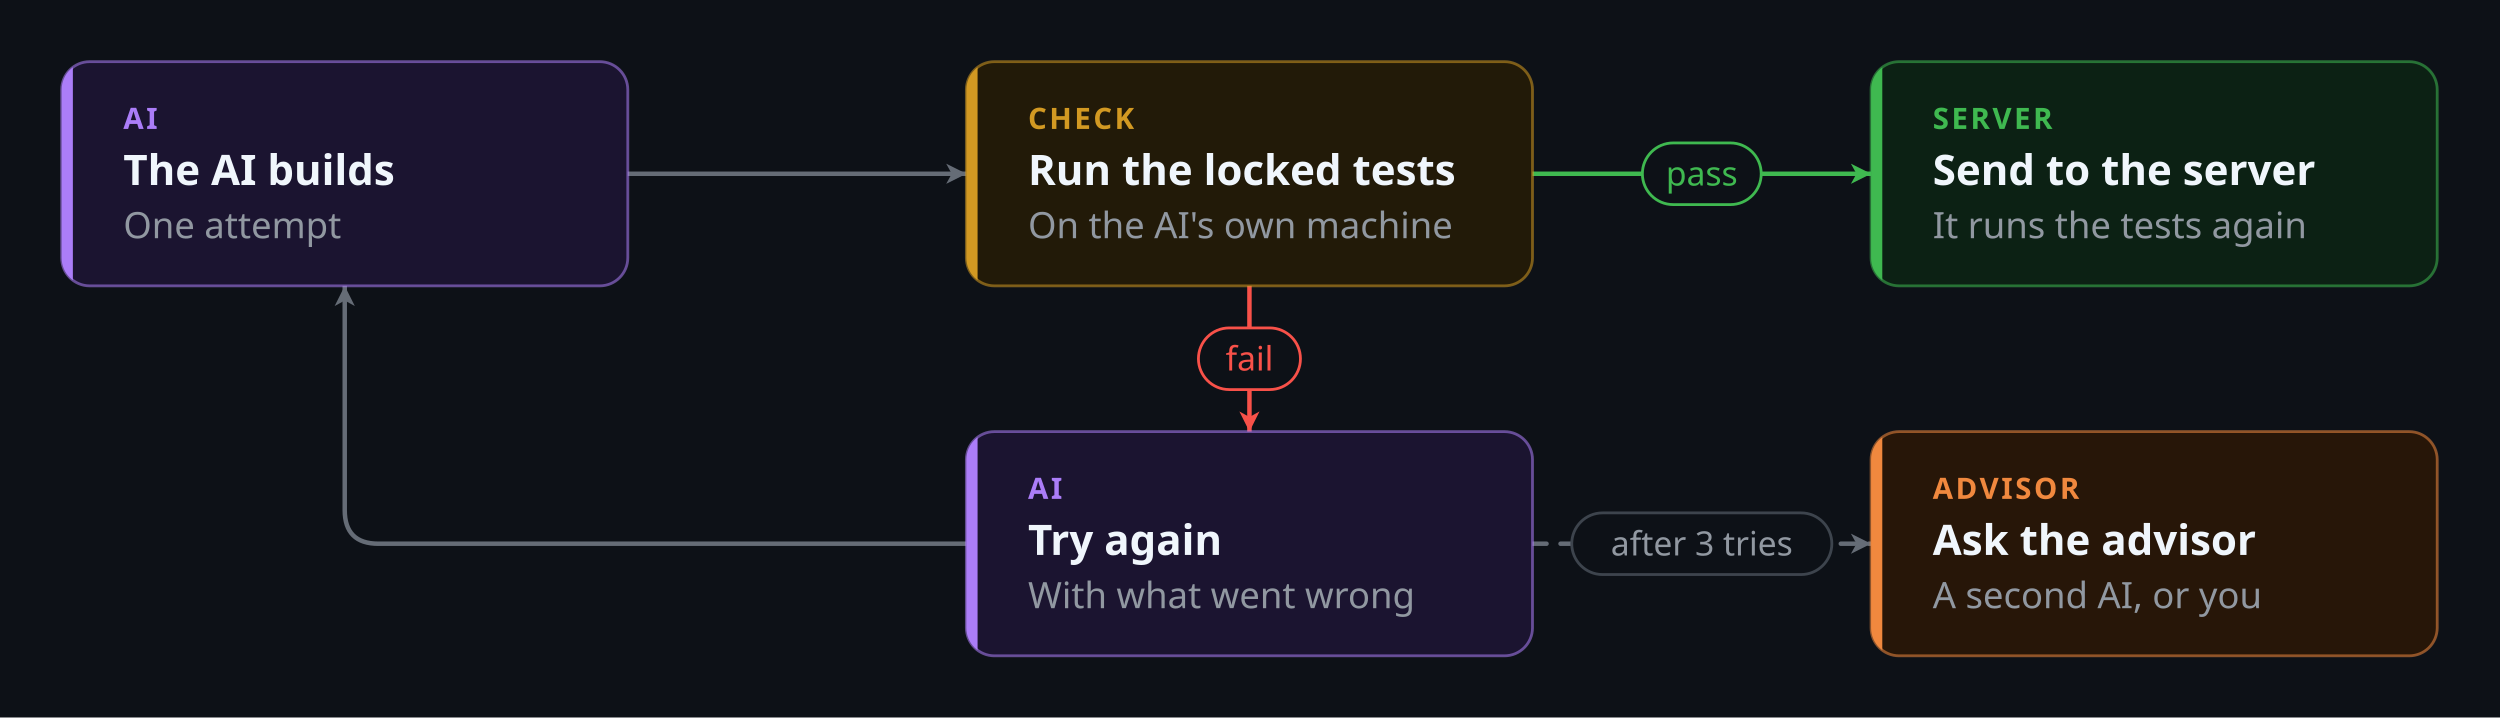
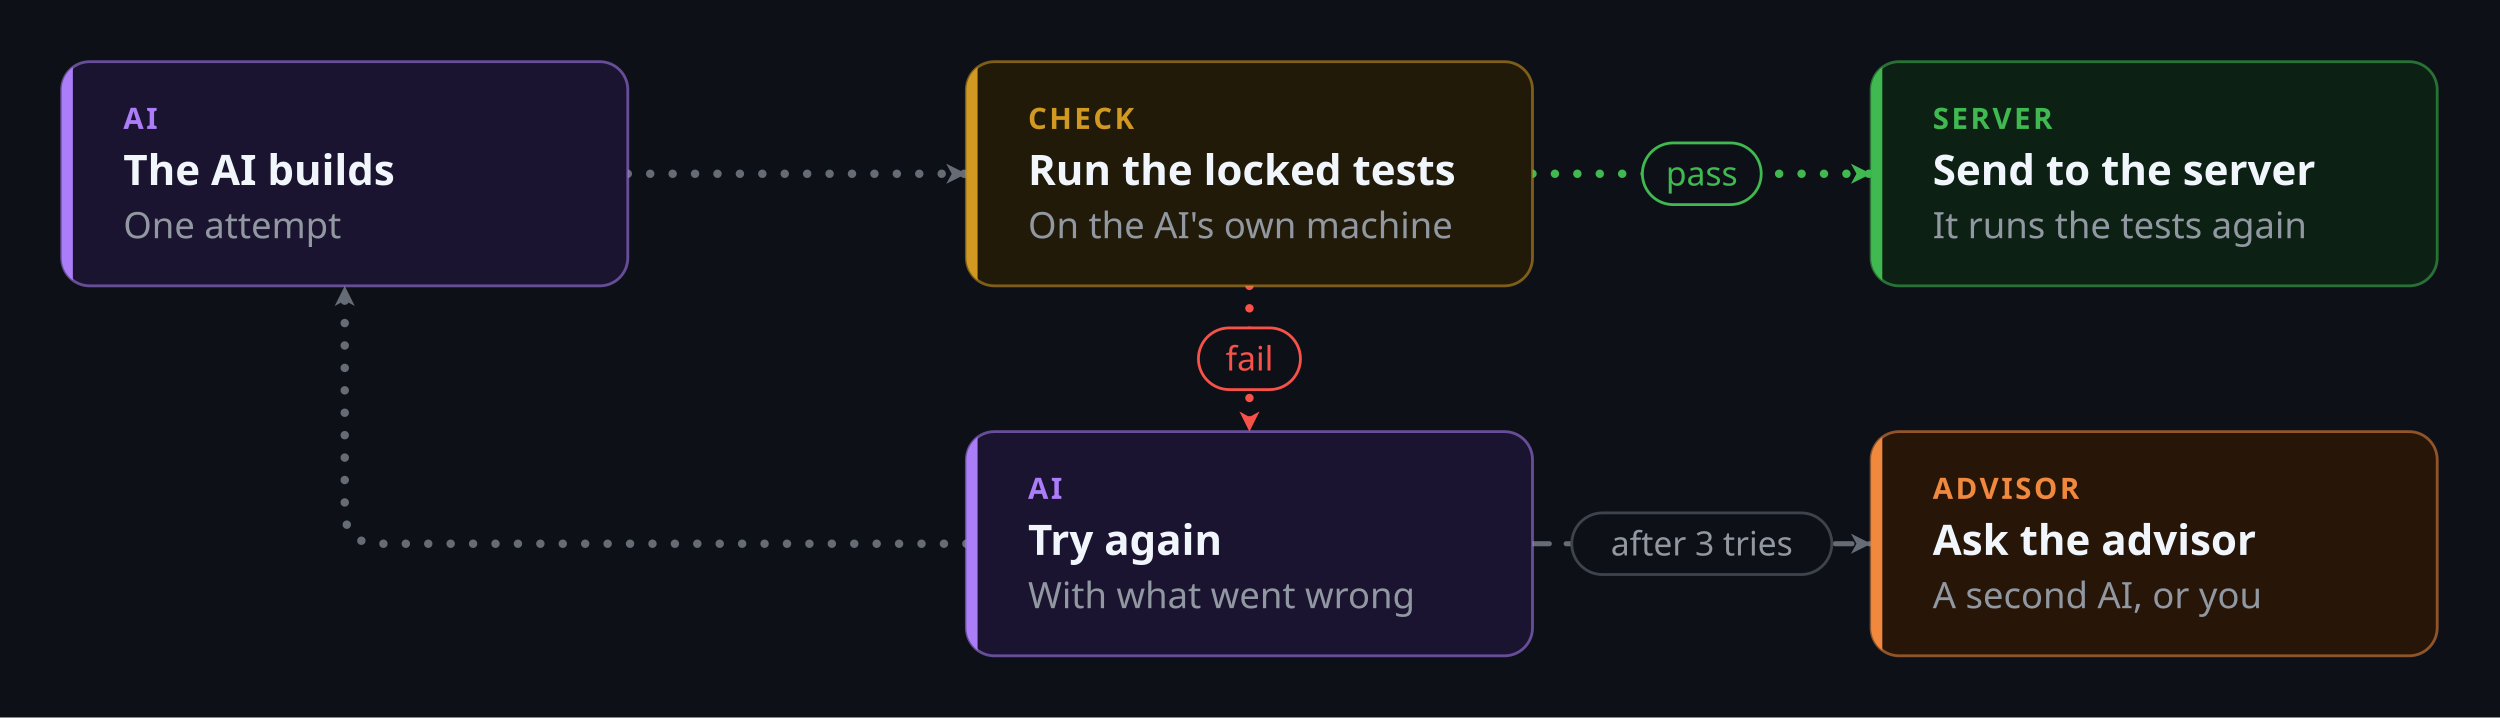
<svg xmlns="http://www.w3.org/2000/svg" viewBox="-22 -22 892 256" width="892" height="256" role="img" aria-labelledby="title desc" font-family="-apple-system, BlinkMacSystemFont, 'Segoe UI', 'Noto Sans', Helvetica, Arial, sans-serif">
  <defs>
    <marker id="arrow-plain" viewBox="0 0 10 10" refX="9" refY="5" markerWidth="9" markerHeight="9" markerUnits="userSpaceOnUse" orient="auto-start-reverse">
      <path d="M1,1 L9,5 L1,9 L3.2,5 z" fill="#656c76" />
    </marker>
    <marker id="arrow-fail" viewBox="0 0 10 10" refX="9" refY="5" markerWidth="9" markerHeight="9" markerUnits="userSpaceOnUse" orient="auto-start-reverse">
      <path d="M1,1 L9,5 L1,9 L3.2,5 z" fill="#f85149" />
    </marker>
    <marker id="arrow-pass" viewBox="0 0 10 10" refX="9" refY="5" markerWidth="9" markerHeight="9" markerUnits="userSpaceOnUse" orient="auto-start-reverse">
      <path d="M1,1 L9,5 L1,9 L3.2,5 z" fill="#3fb950" />
    </marker>
  </defs>
+   <style>.main{stroke-width:3;stroke-dasharray:0 8;animation:flow 0.8s linear infinite}.side{stroke-width:1.8;stroke-dasharray:6 6;animation:side 1.6s linear infinite}@keyframes flow{to{stroke-dashoffset:-8}}@keyframes side{to{stroke-dashoffset:-12}}@media (prefers-reduced-motion:reduce){.main,.side{animation:none}}</style>
  <rect x="-22" y="-22" width="892" height="256" fill="#0d1117" />
-   <path d="M202.0,40.0 L322.8,40.0" fill="none" stroke="#656c76" stroke-width="1.6" stroke-linecap="round" stroke-linejoin="round" marker-end="url(#arrow-plain)" />
-   <path d="M524.8,40.0 L645.6,40.0" fill="none" stroke="#3fb950" stroke-width="1.6" stroke-linecap="round" stroke-linejoin="round" marker-end="url(#arrow-pass)" />
-   <path d="M423.8,80.0 L423.8,132.0" fill="none" stroke="#f85149" stroke-width="1.6" stroke-linecap="round" stroke-linejoin="round" marker-end="url(#arrow-fail)" />
-   <path d="M322.8,172.0 L113.0,172.0 Q101.0,172.0 101.0,160.0 L101.0,80.0" fill="none" stroke="#656c76" stroke-width="1.6" stroke-linecap="round" stroke-linejoin="round" marker-end="url(#arrow-plain)" />
-   <path d="M524.8,172.0 L645.6,172.0" fill="none" stroke="#656c76" stroke-width="1.6" stroke-linecap="round" stroke-linejoin="round" stroke-dasharray="5 5" marker-end="url(#arrow-plain)" />
+   <path class="main" d="M202.0,40.0 L322.8,40.0" fill="none" stroke="#656c76" stroke-linecap="round" stroke-linejoin="round" marker-end="url(#arrow-plain)" />
+   <path class="main" d="M524.8,40.0 L645.6,40.0" fill="none" stroke="#3fb950" stroke-linecap="round" stroke-linejoin="round" marker-end="url(#arrow-pass)" />
+   <path class="main" d="M423.8,80.0 L423.8,132.0" fill="none" stroke="#f85149" stroke-linecap="round" stroke-linejoin="round" marker-end="url(#arrow-fail)" />
+   <path class="main" d="M322.8,172.0 L113.0,172.0 Q101.0,172.0 101.0,160.0 L101.0,80.0" fill="none" stroke="#656c76" stroke-linecap="round" stroke-linejoin="round" marker-end="url(#arrow-plain)" />
+   <path class="side" d="M524.8,172.0 L645.6,172.0" fill="none" stroke="#656c76" stroke-linecap="round" stroke-linejoin="round" marker-end="url(#arrow-plain)" />
  <rect x="0.0" y="0.0" width="202.0" height="80.0" rx="10" fill="#1b1430" stroke="#ab7df8" stroke-opacity="0.55" stroke-width="1" />
  <clipPath id="clip0">
    <rect x="0.0" y="0.0" width="202.0" height="80.0" rx="10" />
  </clipPath>
  <rect x="0.0" y="0.0" width="4" height="80.0" fill="#ab7df8" clip-path="url(#clip0)" />
  <text x="22.0" y="24.0" font-size="10.5" font-weight="700" letter-spacing="0.9" fill="#ab7df8">AI</text>
  <text x="22.0" y="44.0" font-size="15" font-weight="600" fill="#f0f6fc">The AI builds</text>
  <text x="22.0" y="63.0" font-size="13" fill="#9198a1">One attempt</text>
  <rect x="322.8" y="0.0" width="202.0" height="80.0" rx="10" fill="#221a08" stroke="#d29922" stroke-opacity="0.55" stroke-width="1" />
  <clipPath id="clip1">
    <rect x="322.8" y="0.0" width="202.0" height="80.0" rx="10" />
  </clipPath>
  <rect x="322.8" y="0.0" width="4" height="80.0" fill="#d29922" clip-path="url(#clip1)" />
  <text x="344.8" y="24.0" font-size="10.5" font-weight="700" letter-spacing="0.9" fill="#d29922">CHECK</text>
  <text x="344.8" y="44.0" font-size="15" font-weight="600" fill="#f0f6fc">Run the locked tests</text>
  <text x="344.8" y="63.0" font-size="13" fill="#9198a1">On the AI's own machine</text>
  <rect x="645.6" y="0.0" width="202.0" height="80.0" rx="10" fill="#0c2114" stroke="#3fb950" stroke-opacity="0.55" stroke-width="1" />
  <clipPath id="clip2">
    <rect x="645.6" y="0.0" width="202.0" height="80.0" rx="10" />
  </clipPath>
  <rect x="645.6" y="0.0" width="4" height="80.0" fill="#3fb950" clip-path="url(#clip2)" />
  <text x="667.6" y="24.0" font-size="10.5" font-weight="700" letter-spacing="0.9" fill="#3fb950">SERVER</text>
  <text x="667.6" y="44.0" font-size="15" font-weight="600" fill="#f0f6fc">Send to the server</text>
  <text x="667.6" y="63.0" font-size="13" fill="#9198a1">It runs the tests again</text>
  <rect x="322.8" y="132.0" width="202.0" height="80.0" rx="10" fill="#1b1430" stroke="#ab7df8" stroke-opacity="0.55" stroke-width="1" />
  <clipPath id="clip3">
    <rect x="322.8" y="132.0" width="202.0" height="80.0" rx="10" />
  </clipPath>
  <rect x="322.8" y="132.0" width="4" height="80.0" fill="#ab7df8" clip-path="url(#clip3)" />
  <text x="344.8" y="156.0" font-size="10.5" font-weight="700" letter-spacing="0.9" fill="#ab7df8">AI</text>
  <text x="344.8" y="176.0" font-size="15" font-weight="600" fill="#f0f6fc">Try again</text>
  <text x="344.8" y="195.0" font-size="13" fill="#9198a1">With what went wrong</text>
  <rect x="645.6" y="132.0" width="202.0" height="80.0" rx="10" fill="#271608" stroke="#f0883e" stroke-opacity="0.55" stroke-width="1" />
  <clipPath id="clip4">
    <rect x="645.6" y="132.0" width="202.0" height="80.0" rx="10" />
  </clipPath>
  <rect x="645.6" y="132.0" width="4" height="80.0" fill="#f0883e" clip-path="url(#clip4)" />
  <text x="667.6" y="156.0" font-size="10.5" font-weight="700" letter-spacing="0.9" fill="#f0883e">ADVISOR</text>
  <text x="667.6" y="176.0" font-size="15" font-weight="600" fill="#f0f6fc">Ask the advisor</text>
  <text x="667.6" y="195.0" font-size="13" fill="#9198a1">A second AI, or you</text>
  <rect x="564.0" y="29.0" width="42.4" height="22" rx="11.0" fill="#0d1117" stroke="#3fb950" stroke-width="1" />
  <text x="585.2" y="44.2" text-anchor="middle" font-size="12" font-weight="500" fill="#3fb950">pass</text>
  <rect x="405.6" y="95.0" width="36.4" height="22" rx="11.0" fill="#0d1117" stroke="#f85149" stroke-width="1" />
  <text x="423.8" y="110.2" text-anchor="middle" font-size="12" font-weight="500" fill="#f85149">fail</text>
  <rect x="538.8" y="161.0" width="92.8" height="22" rx="11.0" fill="#0d1117" stroke="#3d444d" stroke-width="1" />
  <text x="585.2" y="176.2" text-anchor="middle" font-size="12" font-weight="500" fill="#9198a1">after 3 tries</text>
</svg>
